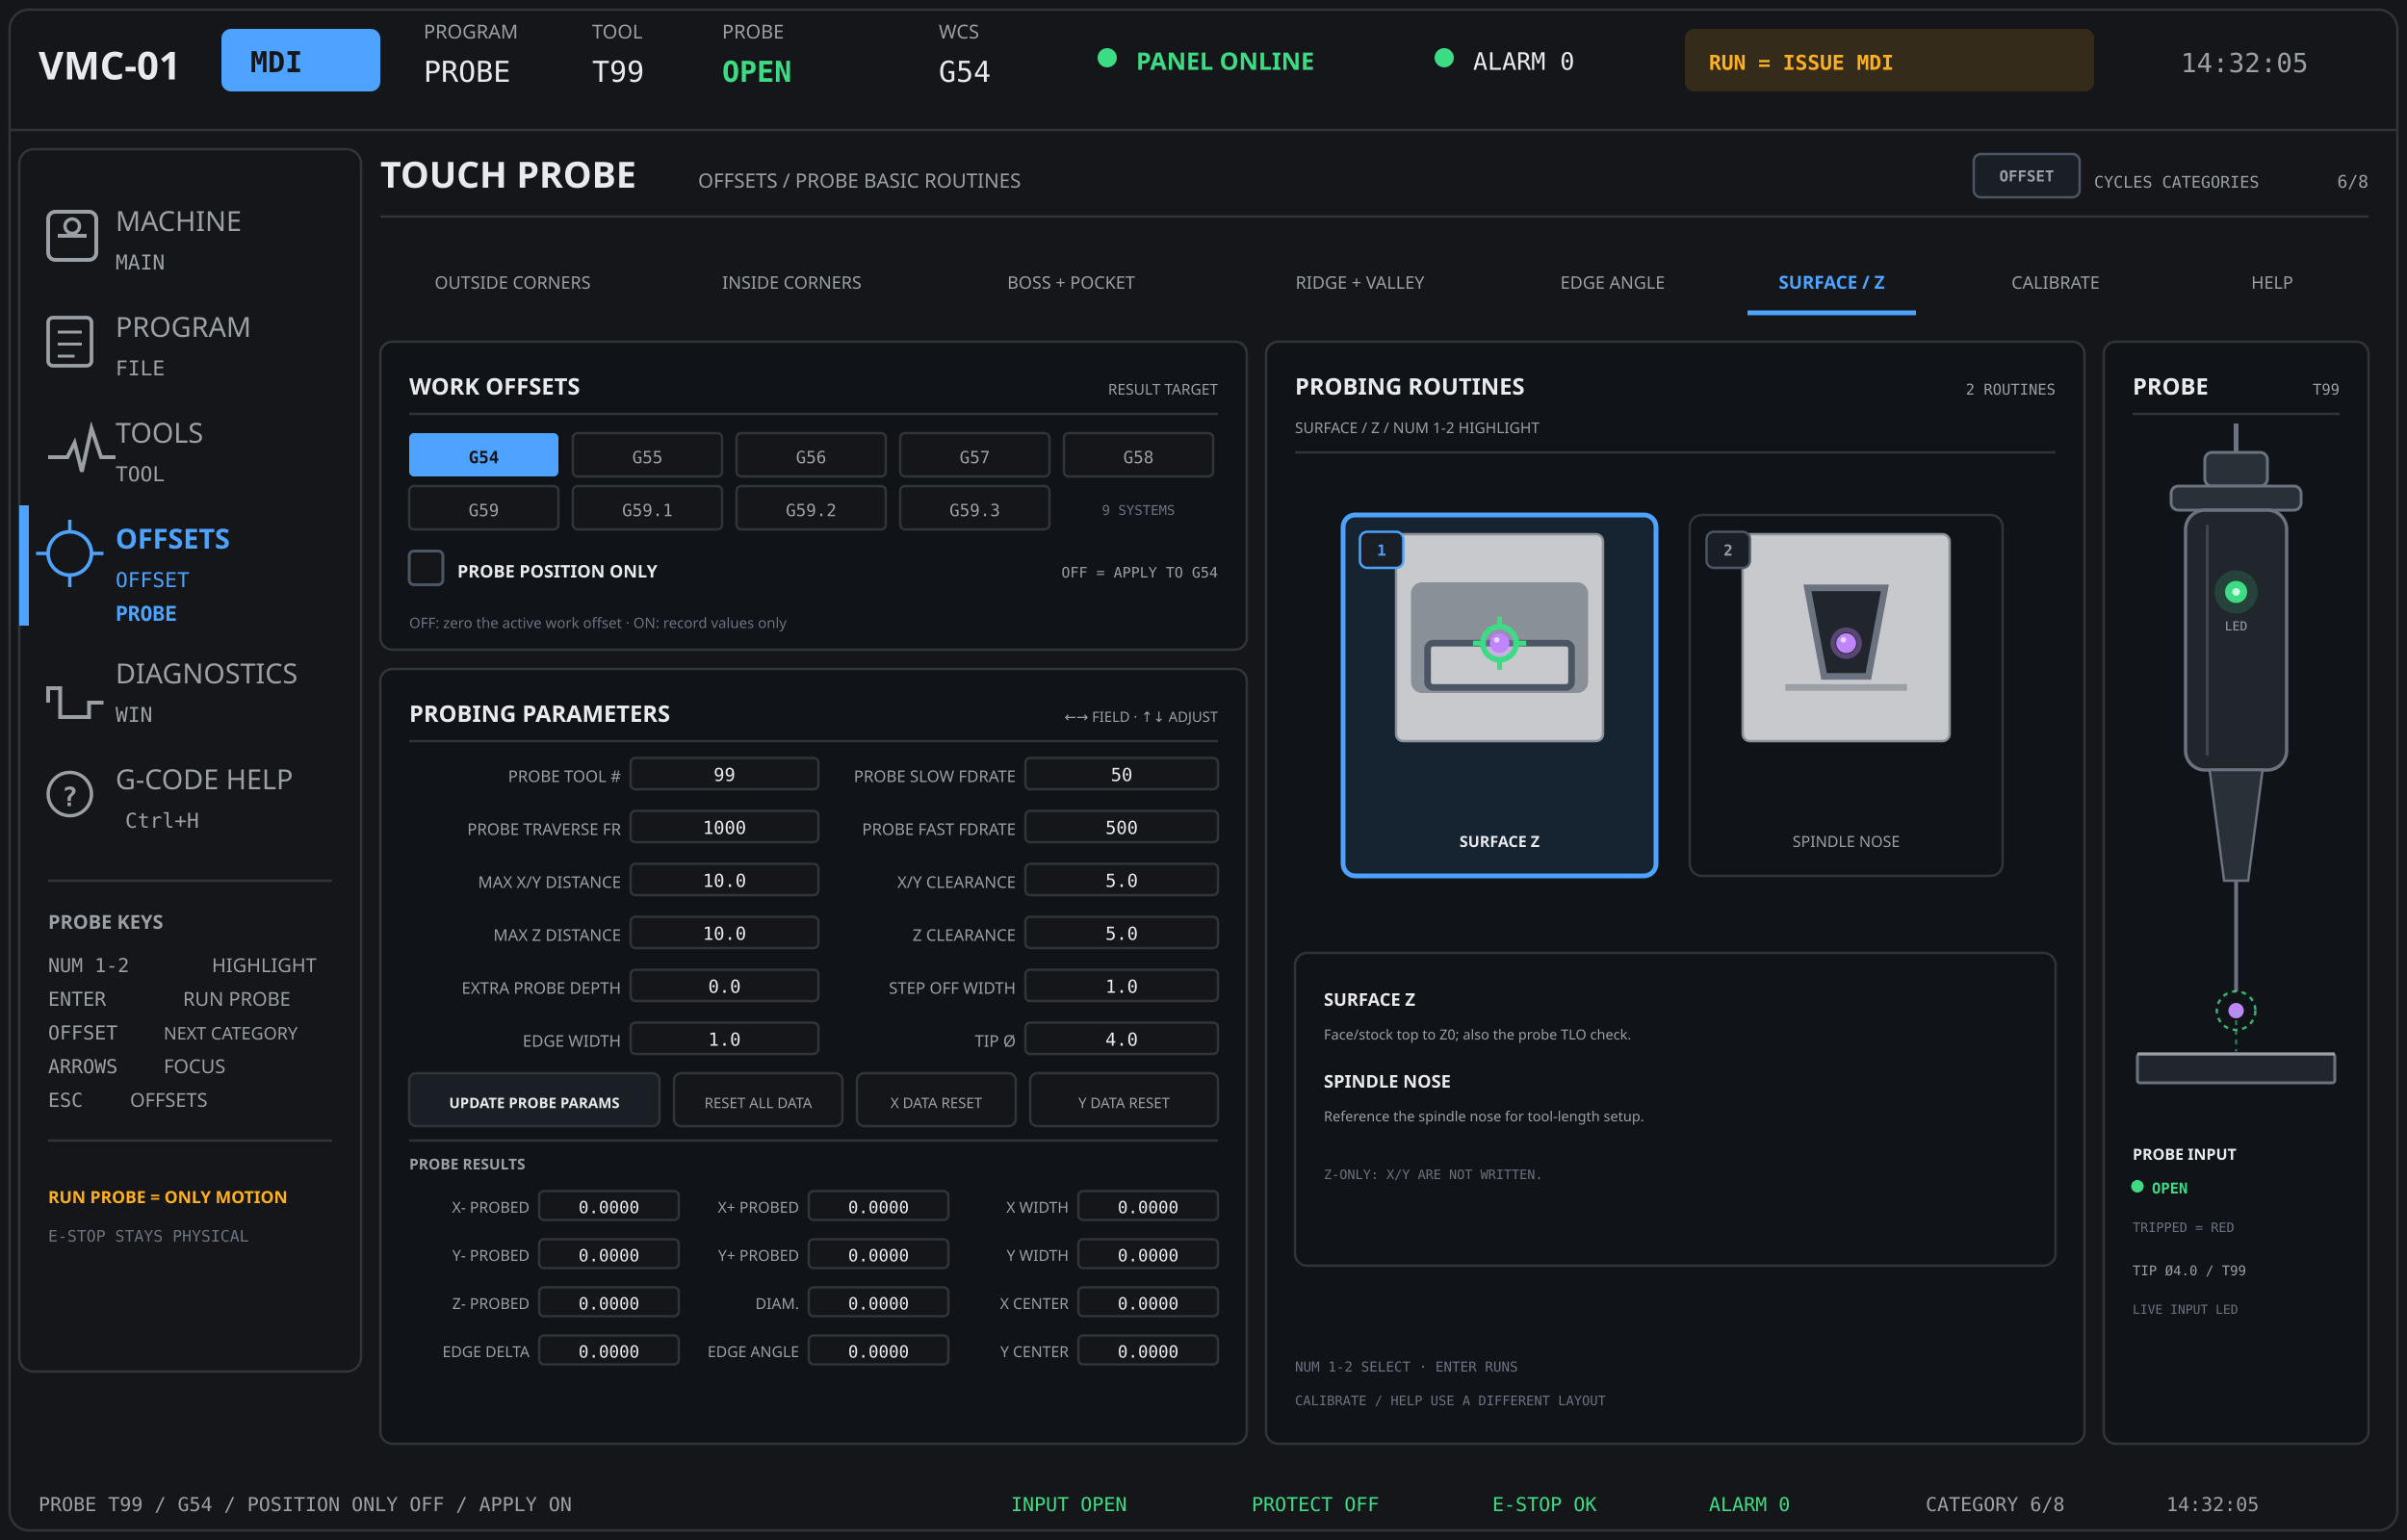
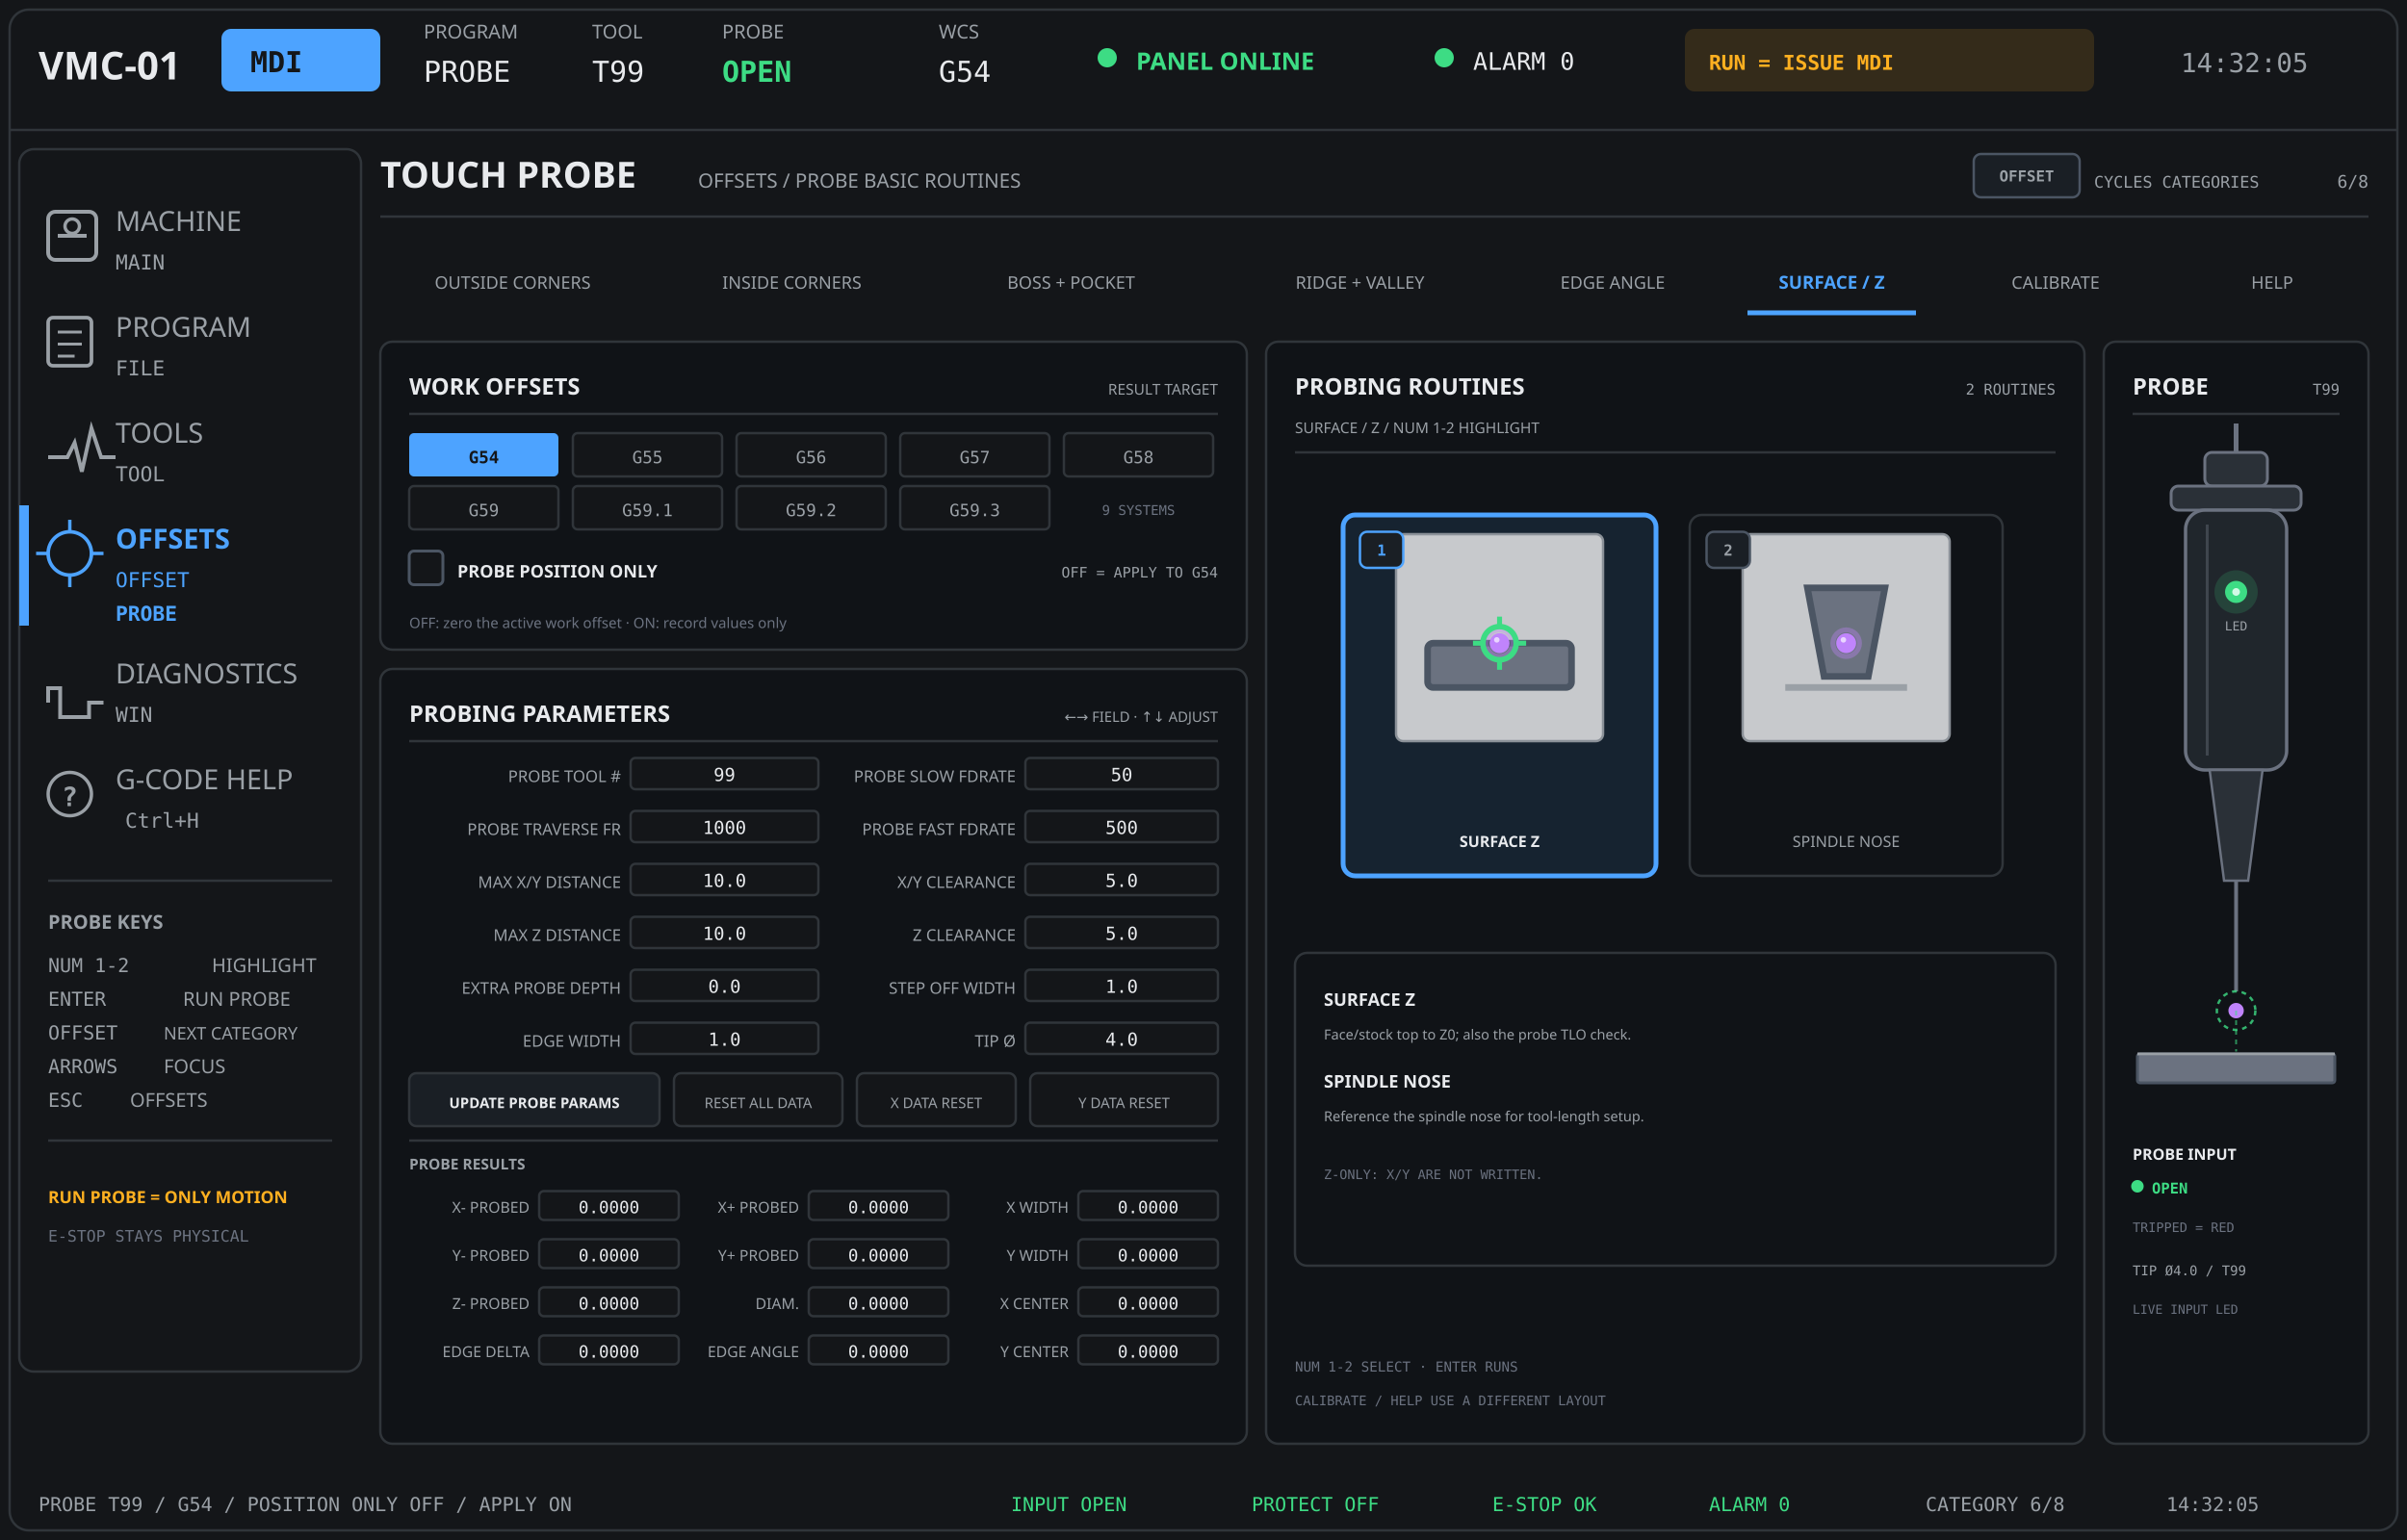
<svg xmlns="http://www.w3.org/2000/svg" viewBox="0 0 1000 640" width="1000" height="640">
  <rect x="0" y="0" width="1000" height="640" rx="0" fill="#141619" stroke="none" stroke-width="1" />
  <rect x="4" y="4" width="992" height="632" rx="8" fill="none" stroke="#30353a" stroke-width="1" />
  <line x1="4" y1="54" x2="996" y2="54" stroke="#30353a" stroke-width="1" />
  <text x="16" y="33" fill="#e8eaed" font-size="16" font-family="sans-serif" font-weight="700" text-anchor="start">VMC-01</text>
  <rect x="92" y="12" width="66" height="26" rx="4" fill="#4da3ff" stroke="none" stroke-width="1" />
  <text x="104" y="30" fill="#141619" font-size="12" font-family="monospace" font-weight="700" text-anchor="start">MDI</text>
  <text x="176" y="16" fill="#9aa0a6" font-size="8" font-family="sans-serif" text-anchor="start">PROGRAM</text>
  <text x="176" y="34" fill="#e8eaed" font-size="12" font-family="monospace" text-anchor="start">PROBE</text>
  <text x="246" y="16" fill="#9aa0a6" font-size="8" font-family="sans-serif" text-anchor="start">TOOL</text>
  <text x="246" y="34" fill="#e8eaed" font-size="12" font-family="monospace" text-anchor="start">T99</text>
  <text x="300" y="16" fill="#9aa0a6" font-size="8" font-family="sans-serif" text-anchor="start">PROBE</text>
  <text x="300" y="34" fill="#3ddc84" font-size="12" font-family="monospace" font-weight="700" text-anchor="start">OPEN</text>
  <text x="390" y="16" fill="#9aa0a6" font-size="8" font-family="sans-serif" text-anchor="start">WCS</text>
  <text x="390" y="34" fill="#e8eaed" font-size="12" font-family="monospace" text-anchor="start">G54</text>
  <circle cx="460" cy="24" r="4" fill="#3ddc84" />
  <text x="472" y="29" fill="#3ddc84" font-size="10" font-family="sans-serif" font-weight="700" text-anchor="start">PANEL ONLINE</text>
  <circle cx="600" cy="24" r="4" fill="#3ddc84" />
  <text x="612" y="29" fill="#e8eaed" font-size="10" font-family="monospace" text-anchor="start">ALARM 0</text>
  <rect x="700" y="12" width="170" height="26" rx="4" fill="#ffb020" stroke="none" stroke-width="0" opacity="0.14" />
  <text x="710" y="29" fill="#ffb020" font-size="8.5" font-family="monospace" font-weight="700" text-anchor="start">RUN = ISSUE MDI</text>
  <text x="906" y="30" fill="#9aa0a6" font-size="11" font-family="monospace" text-anchor="start">14:32:05</text>
  <rect x="8" y="62" width="142" height="508" rx="6" fill="#141619" stroke="#30353a" stroke-width="1" />
  <rect x="20" y="88" width="20" height="20" rx="3" fill="none" stroke="#9aa0a6" stroke-width="1.6" />
  <line x1="24" y1="98" x2="36" y2="98" stroke="#9aa0a6" stroke-width="1.6" />
  <circle cx="30" cy="94" r="3" fill="none" stroke="#9aa0a6" stroke-width="1.4" />
  <text x="48" y="96" fill="#9aa0a6" font-size="11.5" font-family="sans-serif" text-anchor="start">MACHINE</text>
  <text x="48" y="112" fill="#9aa0a6" font-size="8.5" font-family="monospace" text-anchor="start">MAIN</text>
  <rect x="20" y="132" width="18" height="20" rx="2" fill="none" stroke="#9aa0a6" stroke-width="1.5" />
  <line x1="24" y1="138" x2="34" y2="138" stroke="#9aa0a6" stroke-width="1.2" />
  <line x1="24" y1="143" x2="34" y2="143" stroke="#9aa0a6" stroke-width="1.2" />
  <line x1="24" y1="148" x2="31" y2="148" stroke="#9aa0a6" stroke-width="1.2" />
  <text x="48" y="140" fill="#9aa0a6" font-size="11.5" font-family="sans-serif" text-anchor="start">PROGRAM</text>
  <text x="48" y="156" fill="#9aa0a6" font-size="8.5" font-family="monospace" text-anchor="start">FILE</text>
  <path d="M20 190 L28 190 L31 184 L34 196 L38 178 L42 190 L48 190" fill="none" stroke="#9aa0a6" stroke-width="1.6" />
  <text x="48" y="184" fill="#9aa0a6" font-size="11.5" font-family="sans-serif" text-anchor="start">TOOLS</text>
  <text x="48" y="200" fill="#9aa0a6" font-size="8.5" font-family="monospace" text-anchor="start">TOOL</text>
  <rect x="8" y="210" width="4" height="50" rx="0" fill="#4da3ff" stroke="none" stroke-width="0" />
  <circle cx="29" cy="230" r="9" fill="none" stroke="#4da3ff" stroke-width="1.5" />
  <line x1="29" y1="216" x2="29" y2="221" stroke="#4da3ff" stroke-width="1.4" />
  <line x1="29" y1="239" x2="29" y2="244" stroke="#4da3ff" stroke-width="1.4" />
  <line x1="15" y1="230" x2="20" y2="230" stroke="#4da3ff" stroke-width="1.4" />
  <line x1="38" y1="230" x2="43" y2="230" stroke="#4da3ff" stroke-width="1.4" />
  <text x="48" y="228" fill="#4da3ff" font-size="11.5" font-family="sans-serif" font-weight="700" text-anchor="start">OFFSETS</text>
  <text x="48" y="244" fill="#4da3ff" font-size="8.5" font-family="monospace" text-anchor="start">OFFSET</text>
  <text x="48" y="258" fill="#4da3ff" font-size="8.5" font-family="monospace" font-weight="700" text-anchor="start">PROBE</text>
  <path d="M20 292 L20 286 L25 286 L25 298 L37 298 L37 292 L43 292" fill="none" stroke="#9aa0a6" stroke-width="1.6" />
  <text x="48" y="284" fill="#9aa0a6" font-size="11.5" font-family="sans-serif" text-anchor="start">DIAGNOSTICS</text>
  <text x="48" y="300" fill="#9aa0a6" font-size="8.5" font-family="monospace" text-anchor="start">WIN</text>
  <circle cx="29" cy="330" r="9" fill="none" stroke="#9aa0a6" stroke-width="1.4" />
  <text x="29" y="335" fill="#9aa0a6" font-size="11" font-family="monospace" font-weight="700" text-anchor="middle">?</text>
  <text x="48" y="328" fill="#9aa0a6" font-size="11.5" font-family="sans-serif" text-anchor="start">G-CODE HELP</text>
  <text x="52" y="344" fill="#9aa0a6" font-size="8.5" font-family="monospace" text-anchor="start">Ctrl+H</text>
  <line x1="20" y1="366" x2="138" y2="366" stroke="#30353a" stroke-width="1" />
  <text x="20" y="386" fill="#9aa0a6" font-size="8" font-family="sans-serif" font-weight="700" text-anchor="start">PROBE KEYS</text>
  <text x="20" y="404" fill="#9aa0a6" font-size="8" font-family="monospace" text-anchor="start">NUM 1-2</text>
  <text x="88" y="404" fill="#9aa0a6" font-size="8" font-family="sans-serif" text-anchor="start">HIGHLIGHT</text>
  <text x="20" y="418" fill="#9aa0a6" font-size="8" font-family="monospace" text-anchor="start">ENTER</text>
  <text x="76" y="418" fill="#9aa0a6" font-size="8" font-family="sans-serif" text-anchor="start">RUN PROBE</text>
  <text x="20" y="432" fill="#9aa0a6" font-size="8" font-family="monospace" text-anchor="start">OFFSET</text>
  <text x="68" y="432" fill="#9aa0a6" font-size="7.2" font-family="sans-serif" text-anchor="start">NEXT CATEGORY</text>
  <text x="20" y="446" fill="#9aa0a6" font-size="8" font-family="monospace" text-anchor="start">ARROWS</text>
  <text x="68" y="446" fill="#9aa0a6" font-size="8" font-family="sans-serif" text-anchor="start">FOCUS</text>
  <text x="20" y="460" fill="#9aa0a6" font-size="8" font-family="monospace" text-anchor="start">ESC</text>
  <text x="54" y="460" fill="#9aa0a6" font-size="8" font-family="sans-serif" text-anchor="start">OFFSETS</text>
  <line x1="20" y1="474" x2="138" y2="474" stroke="#30353a" stroke-width="1" />
  <text x="20" y="500" fill="#ffb020" font-size="7.0" font-family="sans-serif" font-weight="700" text-anchor="start">RUN PROBE = ONLY MOTION</text>
  <text x="20" y="516" fill="#6b7280" font-size="6.6" font-family="monospace" text-anchor="start">E-STOP STAYS PHYSICAL</text>
  <text x="158" y="78" fill="#e8eaed" font-size="15" font-family="sans-serif" font-weight="700" text-anchor="start">TOUCH PROBE</text>
  <text x="290" y="78" fill="#9aa0a6" font-size="8.2" font-family="sans-serif" text-anchor="start">OFFSETS / PROBE BASIC ROUTINES</text>
  <rect x="820" y="64" width="44" height="18" rx="3" fill="#1a1f25" stroke="#4b5563" stroke-width="1" />
  <text x="842.0" y="75.4" fill="#9aa0a6" font-size="6.3" font-family="monospace" font-weight="700" text-anchor="middle">OFFSET</text>
  <text x="870" y="78" fill="#9aa0a6" font-size="6.7" font-family="monospace" text-anchor="start">CYCLES CATEGORIES</text>
  <text x="984" y="78" fill="#9aa0a6" font-size="7.2" font-family="monospace" text-anchor="end">6/8</text>
  <line x1="158" y1="90" x2="984" y2="90" stroke="#30353a" stroke-width="1" />
  <text x="213.0" y="120" fill="#9aa0a6" font-size="7.2" font-family="sans-serif" text-anchor="middle">OUTSIDE CORNERS</text>
  <text x="329.0" y="120" fill="#9aa0a6" font-size="7.2" font-family="sans-serif" text-anchor="middle">INSIDE CORNERS</text>
  <text x="445.0" y="120" fill="#9aa0a6" font-size="7.2" font-family="sans-serif" text-anchor="middle">BOSS + POCKET</text>
  <text x="565.0" y="120" fill="#9aa0a6" font-size="7.2" font-family="sans-serif" text-anchor="middle">RIDGE + VALLEY</text>
  <text x="670.0" y="120" fill="#9aa0a6" font-size="7.2" font-family="sans-serif" text-anchor="middle">EDGE ANGLE</text>
  <text x="761.0" y="120" fill="#4da3ff" font-size="7.5" font-family="sans-serif" font-weight="700" text-anchor="middle">SURFACE / Z</text>
  <line x1="726" y1="130" x2="796" y2="130" stroke="#4da3ff" stroke-width="2" />
  <text x="854.0" y="120" fill="#9aa0a6" font-size="7.2" font-family="sans-serif" text-anchor="middle">CALIBRATE</text>
  <text x="944.0" y="120" fill="#9aa0a6" font-size="7.2" font-family="sans-serif" text-anchor="middle">HELP</text>
  <rect x="158" y="142" width="360" height="128" rx="5" fill="#101317" stroke="#30353a" stroke-width="1" />
  <text x="170" y="164" fill="#e8eaed" font-size="9.5" font-family="sans-serif" font-weight="700" text-anchor="start">WORK OFFSETS</text>
  <text x="506" y="164" fill="#9aa0a6" font-size="6.2" font-family="sans-serif" text-anchor="end">RESULT TARGET</text>
  <line x1="170" y1="172" x2="506" y2="172" stroke="#30353a" stroke-width="1" />
  <rect x="170" y="180" width="62" height="18" rx="2" fill="#4da3ff" stroke="none" stroke-width="1" />
  <text x="201" y="192.5" fill="#141619" font-size="7" font-family="monospace" font-weight="700" text-anchor="middle">G54</text>
  <rect x="238" y="180" width="62" height="18" rx="2" fill="#141619" stroke="#30353a" stroke-width="1" />
  <text x="269" y="192.5" fill="#9aa0a6" font-size="7" font-family="monospace" text-anchor="middle">G55</text>
  <rect x="306" y="180" width="62" height="18" rx="2" fill="#141619" stroke="#30353a" stroke-width="1" />
  <text x="337" y="192.5" fill="#9aa0a6" font-size="7" font-family="monospace" text-anchor="middle">G56</text>
  <rect x="374" y="180" width="62" height="18" rx="2" fill="#141619" stroke="#30353a" stroke-width="1" />
  <text x="405" y="192.5" fill="#9aa0a6" font-size="7" font-family="monospace" text-anchor="middle">G57</text>
  <rect x="442" y="180" width="62" height="18" rx="2" fill="#141619" stroke="#30353a" stroke-width="1" />
  <text x="473" y="192.5" fill="#9aa0a6" font-size="7" font-family="monospace" text-anchor="middle">G58</text>
  <rect x="170" y="202" width="62" height="18" rx="2" fill="#141619" stroke="#30353a" stroke-width="1" />
  <text x="201" y="214.5" fill="#9aa0a6" font-size="7" font-family="monospace" text-anchor="middle">G59</text>
  <rect x="238" y="202" width="62" height="18" rx="2" fill="#141619" stroke="#30353a" stroke-width="1" />
  <text x="269" y="214.5" fill="#9aa0a6" font-size="7" font-family="monospace" text-anchor="middle">G59.1</text>
  <rect x="306" y="202" width="62" height="18" rx="2" fill="#141619" stroke="#30353a" stroke-width="1" />
  <text x="337" y="214.5" fill="#9aa0a6" font-size="7" font-family="monospace" text-anchor="middle">G59.2</text>
  <rect x="374" y="202" width="62" height="18" rx="2" fill="#141619" stroke="#30353a" stroke-width="1" />
  <text x="405" y="214.5" fill="#9aa0a6" font-size="7" font-family="monospace" text-anchor="middle">G59.3</text>
  <text x="473" y="214" fill="#6b7280" font-size="5.6" font-family="monospace" text-anchor="middle">9 SYSTEMS</text>
  <rect x="170" y="229" width="14" height="14" rx="2" fill="#141619" stroke="#4b5563" stroke-width="1.2" />
  <text x="190" y="240" fill="#e8eaed" font-size="7.2" font-family="sans-serif" font-weight="700" text-anchor="start">PROBE POSITION ONLY</text>
  <text x="506" y="240" fill="#9aa0a6" font-size="6.0" font-family="monospace" text-anchor="end">OFF = APPLY TO G54</text>
  <text x="170" y="261" fill="#6b7280" font-size="6.0" font-family="sans-serif" text-anchor="start">OFF: zero the active work offset · ON: record values only</text>
  <rect x="158" y="278" width="360" height="322" rx="5" fill="#101317" stroke="#30353a" stroke-width="1" />
  <text x="170" y="300" fill="#e8eaed" font-size="9.5" font-family="sans-serif" font-weight="700" text-anchor="start">PROBING PARAMETERS</text>
  <text x="506" y="300" fill="#9aa0a6" font-size="5.9" font-family="sans-serif" text-anchor="end">←→ FIELD · ↑↓ ADJUST</text>
  <line x1="170" y1="308" x2="506" y2="308" stroke="#30353a" stroke-width="1" />
  <text x="258" y="325" fill="#9aa0a6" font-size="6.7" font-family="sans-serif" text-anchor="end">PROBE TOOL #</text>
  <rect x="262" y="315" width="78" height="13" rx="2" fill="#141619" stroke="#30353a" stroke-width="1" />
  <text x="301" y="324.6" fill="#e8eaed" font-size="7.5" font-family="monospace" text-anchor="middle">99</text>
  <text x="422" y="325" fill="#9aa0a6" font-size="6.7" font-family="sans-serif" text-anchor="end">PROBE SLOW FDRATE</text>
  <rect x="426" y="315" width="80" height="13" rx="2" fill="#141619" stroke="#30353a" stroke-width="1" />
  <text x="466" y="324.6" fill="#e8eaed" font-size="7.5" font-family="monospace" text-anchor="middle">50</text>
  <text x="258" y="347" fill="#9aa0a6" font-size="6.7" font-family="sans-serif" text-anchor="end">PROBE TRAVERSE FR</text>
  <rect x="262" y="337" width="78" height="13" rx="2" fill="#141619" stroke="#30353a" stroke-width="1" />
  <text x="301" y="346.6" fill="#e8eaed" font-size="7.5" font-family="monospace" text-anchor="middle">1000</text>
  <text x="422" y="347" fill="#9aa0a6" font-size="6.7" font-family="sans-serif" text-anchor="end">PROBE FAST FDRATE</text>
  <rect x="426" y="337" width="80" height="13" rx="2" fill="#141619" stroke="#30353a" stroke-width="1" />
  <text x="466" y="346.6" fill="#e8eaed" font-size="7.5" font-family="monospace" text-anchor="middle">500</text>
  <text x="258" y="369" fill="#9aa0a6" font-size="6.7" font-family="sans-serif" text-anchor="end">MAX X/Y DISTANCE</text>
  <rect x="262" y="359" width="78" height="13" rx="2" fill="#141619" stroke="#30353a" stroke-width="1" />
  <text x="301" y="368.6" fill="#e8eaed" font-size="7.5" font-family="monospace" text-anchor="middle">10.0</text>
  <text x="422" y="369" fill="#9aa0a6" font-size="6.7" font-family="sans-serif" text-anchor="end">X/Y CLEARANCE</text>
  <rect x="426" y="359" width="80" height="13" rx="2" fill="#141619" stroke="#30353a" stroke-width="1" />
  <text x="466" y="368.6" fill="#e8eaed" font-size="7.5" font-family="monospace" text-anchor="middle">5.0</text>
  <text x="258" y="391" fill="#9aa0a6" font-size="6.7" font-family="sans-serif" text-anchor="end">MAX Z DISTANCE</text>
  <rect x="262" y="381" width="78" height="13" rx="2" fill="#141619" stroke="#30353a" stroke-width="1" />
  <text x="301" y="390.6" fill="#e8eaed" font-size="7.5" font-family="monospace" text-anchor="middle">10.0</text>
  <text x="422" y="391" fill="#9aa0a6" font-size="6.7" font-family="sans-serif" text-anchor="end">Z CLEARANCE</text>
  <rect x="426" y="381" width="80" height="13" rx="2" fill="#141619" stroke="#30353a" stroke-width="1" />
  <text x="466" y="390.6" fill="#e8eaed" font-size="7.5" font-family="monospace" text-anchor="middle">5.0</text>
  <text x="258" y="413" fill="#9aa0a6" font-size="6.7" font-family="sans-serif" text-anchor="end">EXTRA PROBE DEPTH</text>
  <rect x="262" y="403" width="78" height="13" rx="2" fill="#141619" stroke="#30353a" stroke-width="1" />
  <text x="301" y="412.6" fill="#e8eaed" font-size="7.5" font-family="monospace" text-anchor="middle">0.0</text>
  <text x="422" y="413" fill="#9aa0a6" font-size="6.7" font-family="sans-serif" text-anchor="end">STEP OFF WIDTH</text>
  <rect x="426" y="403" width="80" height="13" rx="2" fill="#141619" stroke="#30353a" stroke-width="1" />
  <text x="466" y="412.6" fill="#e8eaed" font-size="7.5" font-family="monospace" text-anchor="middle">1.0</text>
  <text x="258" y="435" fill="#9aa0a6" font-size="6.7" font-family="sans-serif" text-anchor="end">EDGE WIDTH</text>
  <rect x="262" y="425" width="78" height="13" rx="2" fill="#141619" stroke="#30353a" stroke-width="1" />
  <text x="301" y="434.6" fill="#e8eaed" font-size="7.5" font-family="monospace" text-anchor="middle">1.0</text>
  <text x="422" y="435" fill="#9aa0a6" font-size="6.7" font-family="sans-serif" text-anchor="end">TIP Ø</text>
  <rect x="426" y="425" width="80" height="13" rx="2" fill="#141619" stroke="#30353a" stroke-width="1" />
  <text x="466" y="434.6" fill="#e8eaed" font-size="7.5" font-family="monospace" text-anchor="middle">4.0</text>
  <rect x="170" y="446" width="104" height="22" rx="3" fill="#1a1f25" stroke="#30353a" stroke-width="1" />
  <text x="222" y="460.5" fill="#e8eaed" font-size="6.0" font-family="sans-serif" font-weight="700" text-anchor="middle">UPDATE PROBE PARAMS</text>
  <rect x="280" y="446" width="70" height="22" rx="3" fill="#141619" stroke="#30353a" stroke-width="1" />
  <text x="315" y="460.5" fill="#9aa0a6" font-size="6.0" font-family="sans-serif" text-anchor="middle">RESET ALL DATA</text>
  <rect x="356" y="446" width="66" height="22" rx="3" fill="#141619" stroke="#30353a" stroke-width="1" />
  <text x="389" y="460.5" fill="#9aa0a6" font-size="6.0" font-family="sans-serif" text-anchor="middle">X DATA RESET</text>
  <rect x="428" y="446" width="78" height="22" rx="3" fill="#141619" stroke="#30353a" stroke-width="1" />
  <text x="467" y="460.5" fill="#9aa0a6" font-size="6.0" font-family="sans-serif" text-anchor="middle">Y DATA RESET</text>
  <line x1="170" y1="474" x2="506" y2="474" stroke="#30353a" stroke-width="1" />
  <text x="170" y="486" fill="#9aa0a6" font-size="6.2" font-family="sans-serif" font-weight="700" text-anchor="start">PROBE RESULTS</text>
  <text x="220" y="504" fill="#9aa0a6" font-size="6.3" font-family="sans-serif" text-anchor="end">X- PROBED</text>
  <rect x="224" y="495" width="58" height="12" rx="2" fill="#141619" stroke="#30353a" stroke-width="1" />
  <text x="253" y="504.2" fill="#e8eaed" font-size="7.0" font-family="monospace" text-anchor="middle">0.0000</text>
  <text x="332" y="504" fill="#9aa0a6" font-size="6.3" font-family="sans-serif" text-anchor="end">X+ PROBED</text>
  <rect x="336" y="495" width="58" height="12" rx="2" fill="#141619" stroke="#30353a" stroke-width="1" />
  <text x="365" y="504.2" fill="#e8eaed" font-size="7.0" font-family="monospace" text-anchor="middle">0.0000</text>
  <text x="444" y="504" fill="#9aa0a6" font-size="6.3" font-family="sans-serif" text-anchor="end">X WIDTH</text>
  <rect x="448" y="495" width="58" height="12" rx="2" fill="#141619" stroke="#30353a" stroke-width="1" />
  <text x="477" y="504.2" fill="#e8eaed" font-size="7.0" font-family="monospace" text-anchor="middle">0.0000</text>
  <text x="220" y="524" fill="#9aa0a6" font-size="6.3" font-family="sans-serif" text-anchor="end">Y- PROBED</text>
  <rect x="224" y="515" width="58" height="12" rx="2" fill="#141619" stroke="#30353a" stroke-width="1" />
  <text x="253" y="524.2" fill="#e8eaed" font-size="7.0" font-family="monospace" text-anchor="middle">0.0000</text>
  <text x="332" y="524" fill="#9aa0a6" font-size="6.3" font-family="sans-serif" text-anchor="end">Y+ PROBED</text>
  <rect x="336" y="515" width="58" height="12" rx="2" fill="#141619" stroke="#30353a" stroke-width="1" />
  <text x="365" y="524.2" fill="#e8eaed" font-size="7.0" font-family="monospace" text-anchor="middle">0.0000</text>
  <text x="444" y="524" fill="#9aa0a6" font-size="6.3" font-family="sans-serif" text-anchor="end">Y WIDTH</text>
  <rect x="448" y="515" width="58" height="12" rx="2" fill="#141619" stroke="#30353a" stroke-width="1" />
  <text x="477" y="524.2" fill="#e8eaed" font-size="7.0" font-family="monospace" text-anchor="middle">0.0000</text>
  <text x="220" y="544" fill="#9aa0a6" font-size="6.3" font-family="sans-serif" text-anchor="end">Z- PROBED</text>
  <rect x="224" y="535" width="58" height="12" rx="2" fill="#141619" stroke="#30353a" stroke-width="1" />
  <text x="253" y="544.2" fill="#e8eaed" font-size="7.0" font-family="monospace" text-anchor="middle">0.0000</text>
  <text x="332" y="544" fill="#9aa0a6" font-size="6.3" font-family="sans-serif" text-anchor="end">DIAM.</text>
  <rect x="336" y="535" width="58" height="12" rx="2" fill="#141619" stroke="#30353a" stroke-width="1" />
  <text x="365" y="544.2" fill="#e8eaed" font-size="7.0" font-family="monospace" text-anchor="middle">0.0000</text>
  <text x="444" y="544" fill="#9aa0a6" font-size="6.3" font-family="sans-serif" text-anchor="end">X CENTER</text>
  <rect x="448" y="535" width="58" height="12" rx="2" fill="#141619" stroke="#30353a" stroke-width="1" />
  <text x="477" y="544.2" fill="#e8eaed" font-size="7.0" font-family="monospace" text-anchor="middle">0.0000</text>
  <text x="220" y="564" fill="#9aa0a6" font-size="6.3" font-family="sans-serif" text-anchor="end">EDGE DELTA</text>
  <rect x="224" y="555" width="58" height="12" rx="2" fill="#141619" stroke="#30353a" stroke-width="1" />
  <text x="253" y="564.2" fill="#e8eaed" font-size="7.0" font-family="monospace" text-anchor="middle">0.0000</text>
  <text x="332" y="564" fill="#9aa0a6" font-size="6.3" font-family="sans-serif" text-anchor="end">EDGE ANGLE</text>
  <rect x="336" y="555" width="58" height="12" rx="2" fill="#141619" stroke="#30353a" stroke-width="1" />
  <text x="365" y="564.2" fill="#e8eaed" font-size="7.0" font-family="monospace" text-anchor="middle">0.0000</text>
  <text x="444" y="564" fill="#9aa0a6" font-size="6.3" font-family="sans-serif" text-anchor="end">Y CENTER</text>
  <rect x="448" y="555" width="58" height="12" rx="2" fill="#141619" stroke="#30353a" stroke-width="1" />
  <text x="477" y="564.2" fill="#e8eaed" font-size="7.0" font-family="monospace" text-anchor="middle">0.0000</text>
  <rect x="874" y="142" width="110" height="458" rx="5" fill="#101317" stroke="#30353a" stroke-width="1" />
  <text x="886" y="164" fill="#e8eaed" font-size="9.5" font-family="sans-serif" font-weight="700" text-anchor="start">PROBE</text>
  <text x="972" y="164" fill="#9aa0a6" font-size="6.2" font-family="monospace" text-anchor="end">T99</text>
  <line x1="886" y1="172" x2="972" y2="172" stroke="#30353a" stroke-width="1" />
  <line x1="929" y1="176" x2="929" y2="188" stroke="#6b7280" stroke-width="2" />
  <rect x="916" y="188" width="26" height="14" rx="3" fill="#2a3037" stroke="#6b7280" stroke-width="1.2" />
  <rect x="902" y="202" width="54" height="10" rx="3" fill="#2a3037" stroke="#6b7280" stroke-width="1.2" />
  <rect x="908" y="212" width="42" height="108" rx="8" fill="#20262c" stroke="#6b7280" stroke-width="1.4" />
  <line x1="917" y1="218" x2="917" y2="314" stroke="#3f464e" stroke-width="1.2" />
  <circle cx="929" cy="246" r="9" fill="#3ddc84" opacity="0.16" />
  <circle cx="929" cy="246" r="4.6" fill="#3ddc84" />
  <circle cx="929" cy="246" r="1.6" fill="#d1fae5" />
  <text x="929" y="262" fill="#9aa0a6" font-size="5.2" font-family="monospace" text-anchor="middle">LED</text>
  <path d="M918 320 L940 320 L934 366 L924 366 Z" fill="#2a3037" stroke="#6b7280" stroke-width="1" />
  <line x1="929" y1="366" x2="929" y2="412" stroke="#6b7280" stroke-width="1.6" />
  <circle cx="929" cy="420" r="3.2" fill="#c084fc" />
  <circle cx="929" cy="420" r="8" fill="none" stroke="#3ddc84" stroke-width="1" stroke-dasharray="2 2" opacity="0.8" />
  <line x1="929" y1="420" x2="929" y2="437" stroke="#3ddc84" stroke-width="0.8" stroke-dasharray="2 2" opacity="0.6" />
-   <rect x="888" y="438" width="82" height="12" rx="1" fill="#20262c" stroke="#6b7280" stroke-width="1.2" />
+   <rect x="888" y="438" width="82" height="12" rx="1" fill="#6b7280" stroke="#4b5563" stroke-width="1.2" />
  <line x1="888" y1="438" x2="970" y2="438" stroke="#9aa0a6" stroke-width="1.2" />
  <text x="886" y="482" fill="#e8eaed" font-size="6.4" font-family="sans-serif" font-weight="700" text-anchor="start">PROBE INPUT</text>
  <circle cx="888" cy="493" r="2.6" fill="#3ddc84" />
  <text x="894" y="496" fill="#3ddc84" font-size="6.2" font-family="monospace" font-weight="700" text-anchor="start">OPEN</text>
  <text x="886" y="512" fill="#6b7280" font-size="5.4" font-family="monospace" text-anchor="start">TRIPPED = RED</text>
  <text x="886" y="530" fill="#9aa0a6" font-size="5.6" font-family="monospace" text-anchor="start">TIP Ø4.0 / T99</text>
  <text x="886" y="546" fill="#6b7280" font-size="5.2" font-family="monospace" text-anchor="start">LIVE INPUT LED</text>
  <rect x="526" y="142" width="340" height="458" rx="5" fill="#101317" stroke="#30353a" stroke-width="1" />
  <text x="538" y="164" fill="#e8eaed" font-size="9.5" font-family="sans-serif" font-weight="700" text-anchor="start">PROBING ROUTINES</text>
  <text x="854" y="164" fill="#9aa0a6" font-size="6.2" font-family="monospace" text-anchor="end">2 ROUTINES</text>
  <text x="538" y="180" fill="#9aa0a6" font-size="6.2" font-family="sans-serif" text-anchor="start">SURFACE / Z / NUM 1-2 HIGHLIGHT</text>
  <line x1="538" y1="188" x2="854" y2="188" stroke="#30353a" stroke-width="1" />
  <rect x="558" y="214" width="130" height="150" rx="5" fill="#4da3ff" fill-opacity="0.11" stroke="#4da3ff" stroke-width="2" />
  <rect x="580.0" y="222" width="86" height="86" rx="3" fill="#c7c9cc" stroke="#8b9198" stroke-width="1" />
  <rect x="565" y="221" width="18" height="15" rx="3" fill="#1a1f25" stroke="#4da3ff" stroke-width="1" />
  <text x="574.0" y="230.9" fill="#4da3ff" font-size="6.3" font-family="monospace" font-weight="700" text-anchor="middle">1</text>
  <g transform="translate(583.9,239.7) scale(2.3)">
-     <rect x="1" y="1" width="32" height="20" rx="2" fill="#8a9097" stroke="none" stroke-width="0" />
-     <rect x="4" y="12" width="26" height="8" rx="1" fill="#c7c9cc" stroke="#4b5563" stroke-width="1.2" />
+     <rect x="1" y="1" width="32" height="20" rx="2" fill="#c7c9cc" stroke="none" stroke-width="0" />
+     <rect x="4" y="12" width="26" height="8" rx="1" fill="#6b7280" stroke="#4b5563" stroke-width="1.2" />
    <circle cx="17" cy="12" r="2.4" fill="none" stroke="#c084fc" stroke-width="0.9" opacity="0.35" />
    <circle cx="17" cy="12" r="1.8" fill="#c084fc" />
    <circle cx="16.5" cy="11.4" r="0.5" fill="#e9d5ff" />
    <circle cx="17" cy="12" r="3.0" fill="none" stroke="#3ddc84" stroke-width="1.0" />
    <line x1="17" y1="9.0" x2="17" y2="7.2" stroke="#3ddc84" stroke-width="0.9" />
    <line x1="17" y1="15.0" x2="17" y2="16.8" stroke="#3ddc84" stroke-width="0.9" />
    <line x1="14.0" y1="12" x2="12.2" y2="12" stroke="#3ddc84" stroke-width="0.9" />
    <line x1="20.0" y1="12" x2="21.8" y2="12" stroke="#3ddc84" stroke-width="0.9" />
  </g>
  <text x="623.0" y="352" fill="#e8eaed" font-size="6.4" font-family="sans-serif" font-weight="700" text-anchor="middle">SURFACE Z</text>
  <rect x="702" y="214" width="130" height="150" rx="5" fill="#101317" stroke="#30353a" stroke-width="1" />
  <rect x="724.0" y="222" width="86" height="86" rx="3" fill="#c7c9cc" stroke="#8b9198" stroke-width="1" />
  <rect x="709" y="221" width="18" height="15" rx="3" fill="#1a1f25" stroke="#4b5563" stroke-width="1" />
  <text x="718.0" y="230.9" fill="#9aa0a6" font-size="6.3" font-family="monospace" font-weight="700" text-anchor="middle">2</text>
  <g transform="translate(727.9,239.7) scale(2.3)">
-     <path d="M10 2 H24 L21 18 H13 Z" fill="#20262c" stroke="#6b7280" stroke-width="1.2" />
+     <path d="M10 2 H24 L21 18 H13 Z" fill="#6b7280" stroke="#4b5563" stroke-width="1.2" />
    <line x1="6" y1="20" x2="28" y2="20" stroke="#9aa0a6" stroke-width="1.2" />
    <circle cx="17" cy="12" r="2.4" fill="none" stroke="#c084fc" stroke-width="0.9" opacity="0.35" />
    <circle cx="17" cy="12" r="1.8" fill="#c084fc" />
    <circle cx="16.5" cy="11.4" r="0.5" fill="#e9d5ff" />
  </g>
  <text x="767.0" y="352" fill="#9aa0a6" font-size="6.4" font-family="sans-serif" text-anchor="middle">SPINDLE NOSE</text>
  <rect x="538" y="396" width="316" height="130" rx="5" fill="#101317" stroke="#30353a" stroke-width="1" />
  <text x="550" y="418" fill="#e8eaed" font-size="7.3" font-family="sans-serif" font-weight="700" text-anchor="start">SURFACE Z</text>
  <text x="550" y="432" fill="#9aa0a6" font-size="5.8" font-family="sans-serif" text-anchor="start">Face/stock top to Z0; also the probe TLO check.</text>
  <text x="550" y="452" fill="#e8eaed" font-size="7.3" font-family="sans-serif" font-weight="700" text-anchor="start">SPINDLE NOSE</text>
  <text x="550" y="466" fill="#9aa0a6" font-size="5.8" font-family="sans-serif" text-anchor="start">Reference the spindle nose for tool-length setup.</text>
  <text x="550" y="490" fill="#6b7280" font-size="5.4" font-family="monospace" text-anchor="start">Z-ONLY: X/Y ARE NOT WRITTEN.</text>
  <text x="538" y="570" fill="#6b7280" font-size="5.7" font-family="monospace" text-anchor="start">NUM 1-2 SELECT  ·  ENTER RUNS</text>
  <text x="538" y="584" fill="#6b7280" font-size="5.5" font-family="monospace" text-anchor="start">CALIBRATE / HELP USE A DIFFERENT LAYOUT</text>
  <text x="16" y="628" fill="#9aa0a6" font-size="8" font-family="monospace" text-anchor="start">PROBE T99 / G54 / POSITION ONLY OFF / APPLY ON</text>
  <text x="420" y="628" fill="#3ddc84" font-size="8" font-family="monospace" text-anchor="start">INPUT OPEN</text>
  <text x="520" y="628" fill="#3ddc84" font-size="8" font-family="monospace" text-anchor="start">PROTECT OFF</text>
  <text x="620" y="628" fill="#3ddc84" font-size="8" font-family="monospace" text-anchor="start">E-STOP OK</text>
  <text x="710" y="628" fill="#3ddc84" font-size="8" font-family="monospace" text-anchor="start">ALARM 0</text>
  <text x="800" y="628" fill="#9aa0a6" font-size="8" font-family="monospace" text-anchor="start">CATEGORY 6/8</text>
  <text x="900" y="628" fill="#9aa0a6" font-size="8" font-family="monospace" text-anchor="start">14:32:05</text>
</svg>
